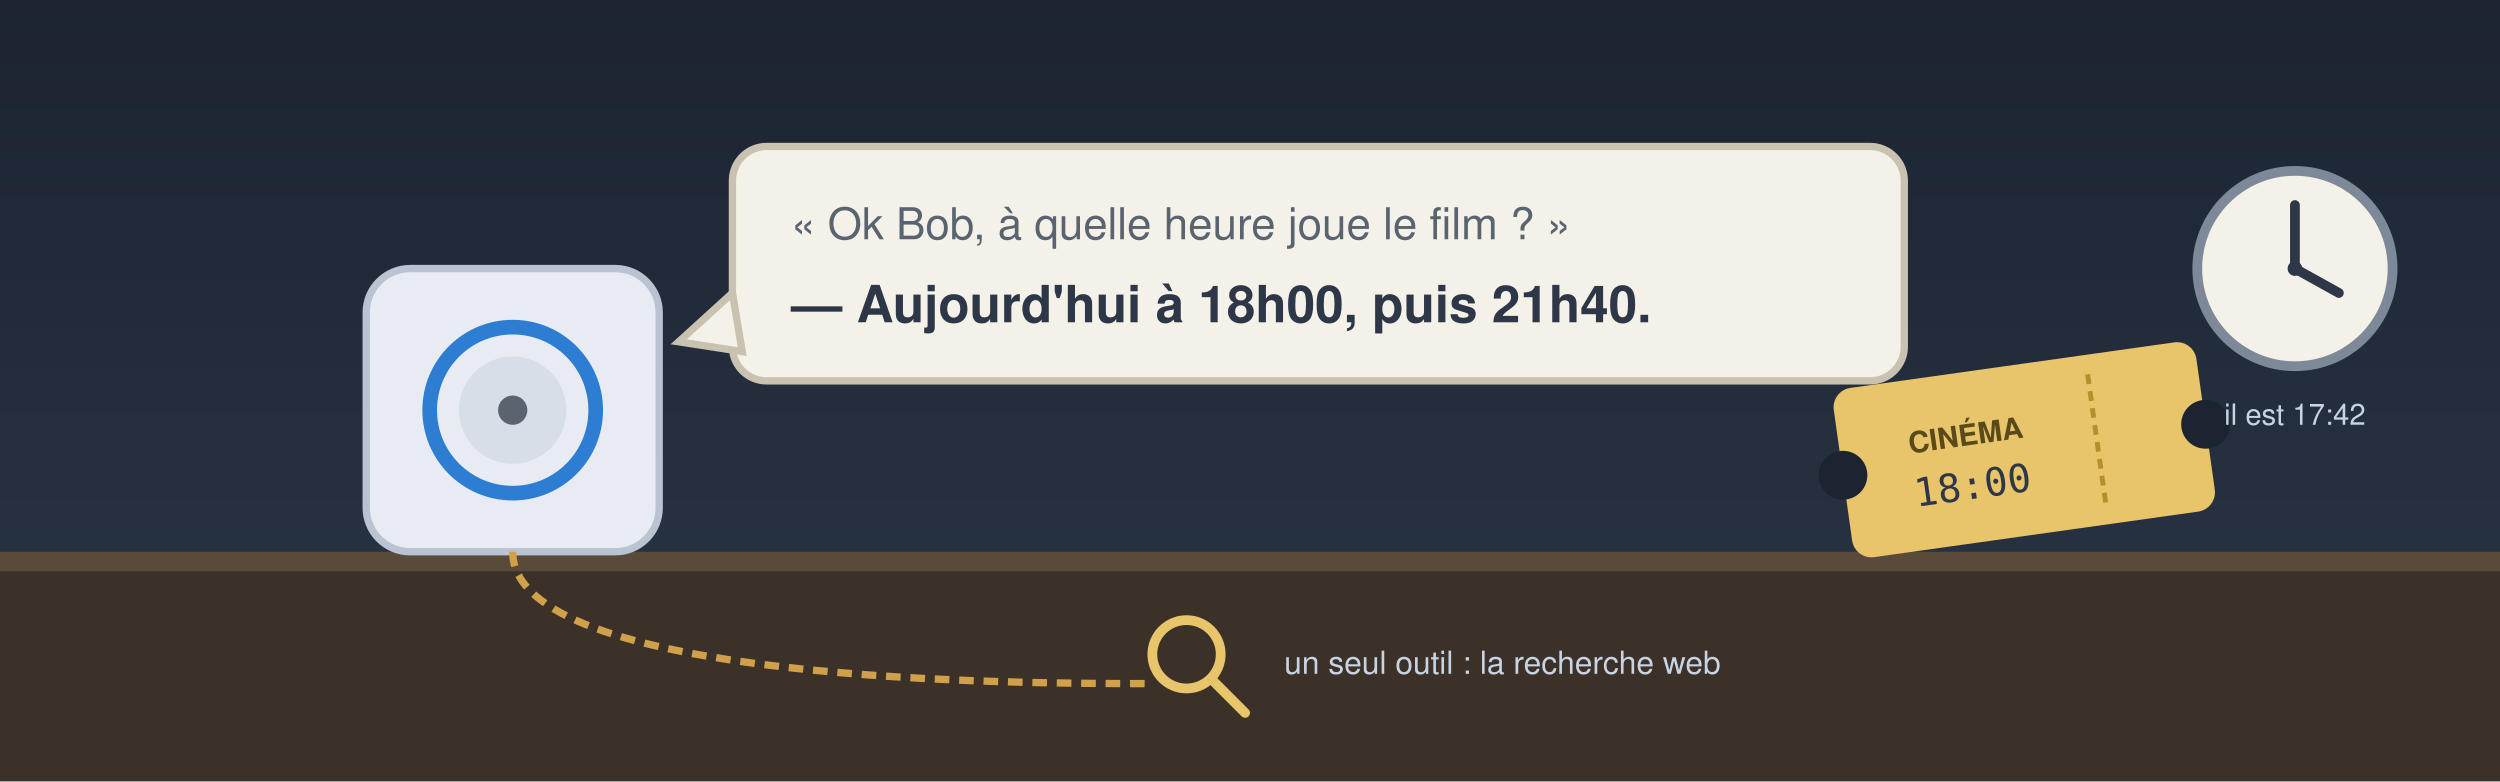
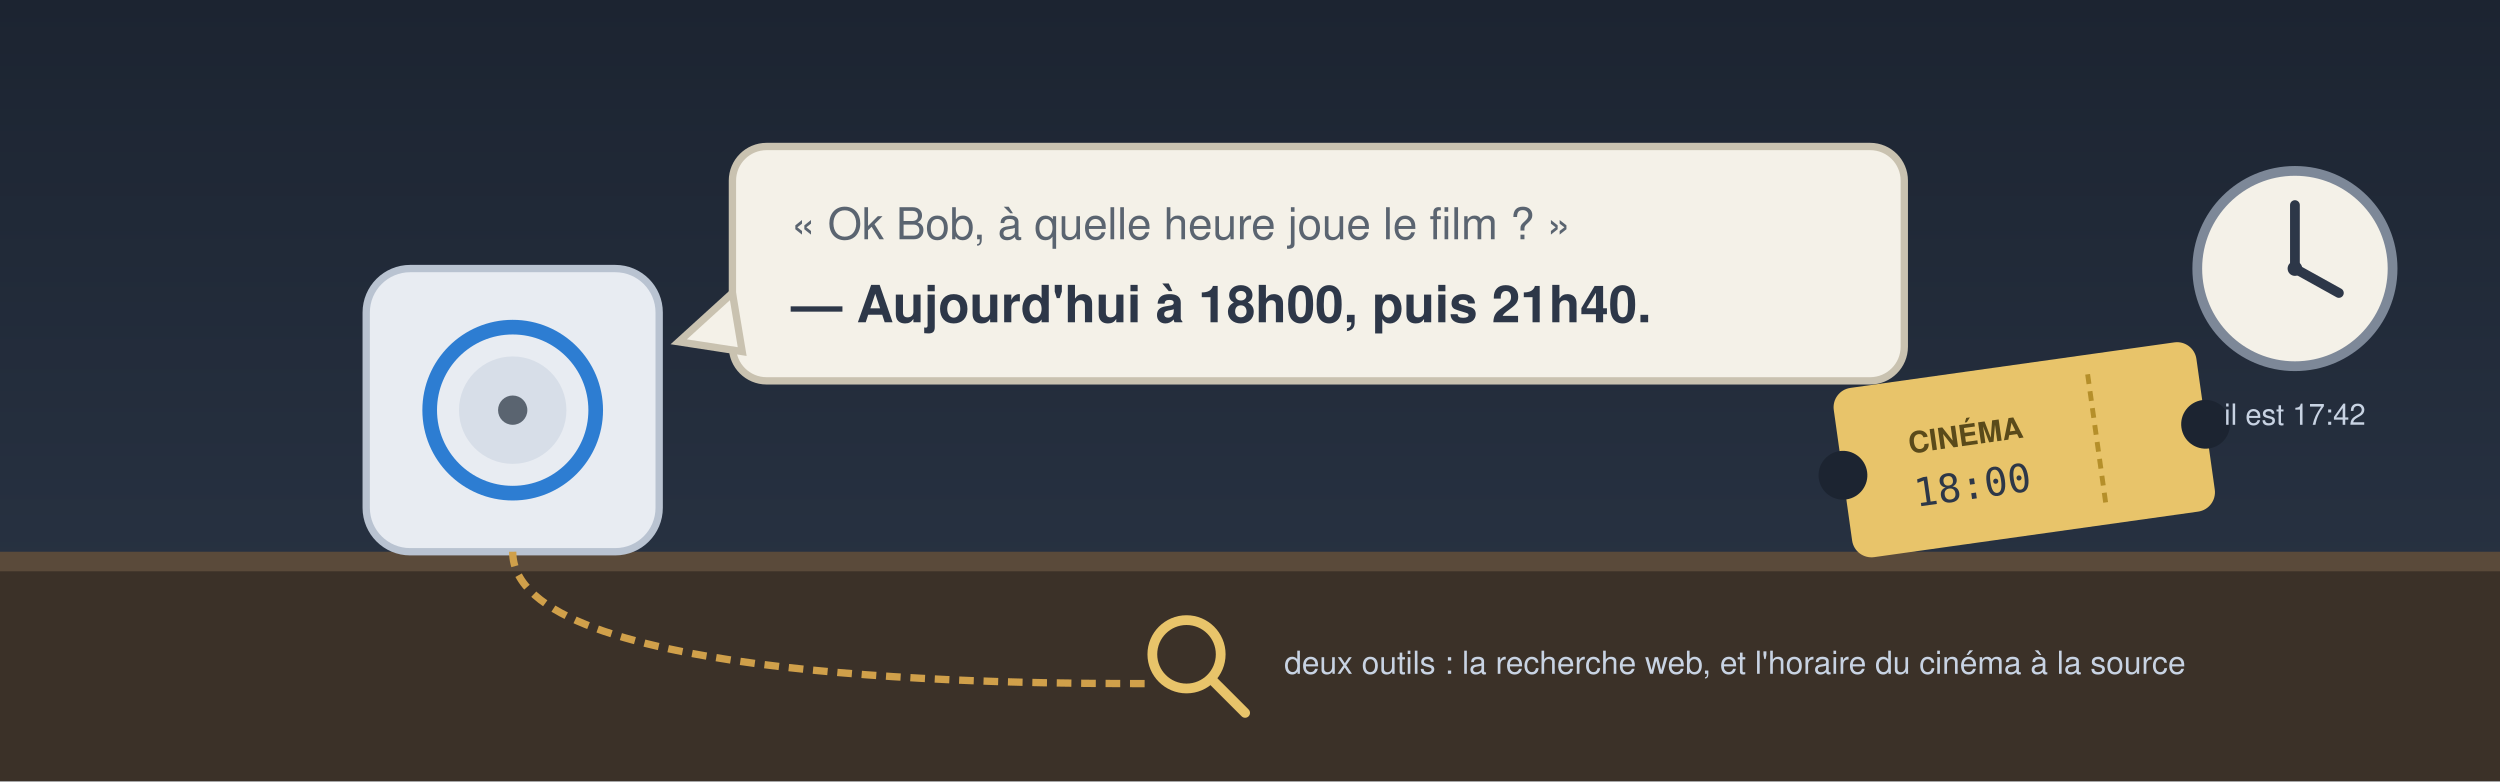
- <svg xmlns="http://www.w3.org/2000/svg" viewBox="0 0 1024 320" font-family="Helvetica, Arial, sans-serif" role="img" aria-label="Illustration : dans une cuisine, un petit haut-parleur vocal avec un anneau lumineux dit « aujourd'hui à 18h00 » dans une bulle ; à côté, un billet de cinéma et une horloge ; en arrière-plan, un câble part du haut-parleur vers une seule petite icône de loupe, et rien d'autre">
+ <svg xmlns="http://www.w3.org/2000/svg" viewBox="0 0 1024 320" font-family="Helvetica, Arial, sans-serif" role="img" aria-label="Illustration : dans une cuisine, un petit haut-parleur vocal avec un anneau lumineux dit « aujourd'hui à 18h00 » dans une bulle ; à côté, un billet de cinéma et une horloge ; en arrière-plan, un câble part du haut-parleur vers une petite icône de loupe et un billet, et rien d'autre">
  <defs>
    <linearGradient id="bgcine" x1="0" y1="0" x2="0" y2="1">
      <stop offset="0%" stop-color="#1c2431" />
      <stop offset="100%" stop-color="#2b3647" />
    </linearGradient>
  </defs>
  <rect width="1024" height="320" fill="url(#bgcine)" />
  <rect x="0" y="230" width="1024" height="90" fill="#3b3128" />
  <rect x="0" y="226" width="1024" height="8" fill="#5a4a3a" />
  <g transform="translate(150,110)">
    <rect x="0" y="0" width="120" height="116" rx="18" fill="#e8ecf2" stroke="#b9c3d1" stroke-width="3" />
    <circle cx="60" cy="58" r="34" fill="none" stroke="#2d7dd2" stroke-width="6" />
    <circle cx="60" cy="58" r="22" fill="#d7dee8" />
    <circle cx="60" cy="58" r="6" fill="#5a6470" />
  </g>
  <g transform="translate(300,60)">
    <rect x="0" y="0" width="480" height="96" rx="14" fill="#f4f1e8" stroke="#c9c2b0" stroke-width="3" />
    <polygon points="0,60 -22,80 4,84" fill="#f4f1e8" stroke="#c9c2b0" stroke-width="3" />
    <text x="24" y="38" font-size="18" fill="#5a6470">« Ok Bob, à quelle heure joue le film ? »</text>
    <text x="24" y="72" font-size="21" fill="#2d3748" font-weight="bold">— Aujourd'hui à 18h00, puis 21h40.</text>
  </g>
  <g transform="translate(750,160) rotate(-8)">
    <rect x="0" y="0" width="150" height="70" rx="8" fill="#e8c46a" />
    <circle cx="0" cy="35" r="10" fill="#1c2431" />
    <circle cx="150" cy="35" r="10" fill="#1c2431" />
    <line x1="105" y1="8" x2="105" y2="62" stroke="#b58f2a" stroke-width="2" stroke-dasharray="4 3" />
    <text x="52" y="30" text-anchor="middle" font-size="12" fill="#5a4a1a" font-weight="bold">CINÉMA</text>
    <text x="52" y="52" text-anchor="middle" font-size="16" fill="#2d3748" font-family="monospace">18:00</text>
  </g>
  <g transform="translate(940,110)">
    <circle cx="0" cy="0" r="40" fill="#f4f1e8" stroke="#7d8898" stroke-width="4" />
    <line x1="0" y1="0" x2="0" y2="-26" stroke="#2d3748" stroke-width="4" stroke-linecap="round" />
    <line x1="0" y1="0" x2="18" y2="10" stroke="#2d3748" stroke-width="4" stroke-linecap="round" />
    <circle cx="0" cy="0" r="3" fill="#2d3748" />
    <text x="0" y="64" text-anchor="middle" font-size="12" fill="#c8d3e3">il est 17:42</text>
  </g>
  <path d="M210,226 C210,280 420,280 470,280" fill="none" stroke="#d0a04a" stroke-width="3" stroke-dasharray="6 4" />
  <g transform="translate(486,268)">
    <circle cx="0" cy="0" r="14" fill="none" stroke="#e8c46a" stroke-width="4" />
    <line x1="10" y1="10" x2="24" y2="24" stroke="#e8c46a" stroke-width="4" stroke-linecap="round" />
-     <text x="40" y="8" font-size="13" fill="#c8d3e3">un seul outil : la recherche web</text>
+     <text x="40" y="8" font-size="13" fill="#c8d3e3">deux outils : la recherche web, et l'horaire du cinéma à la source</text>
  </g>
</svg>
